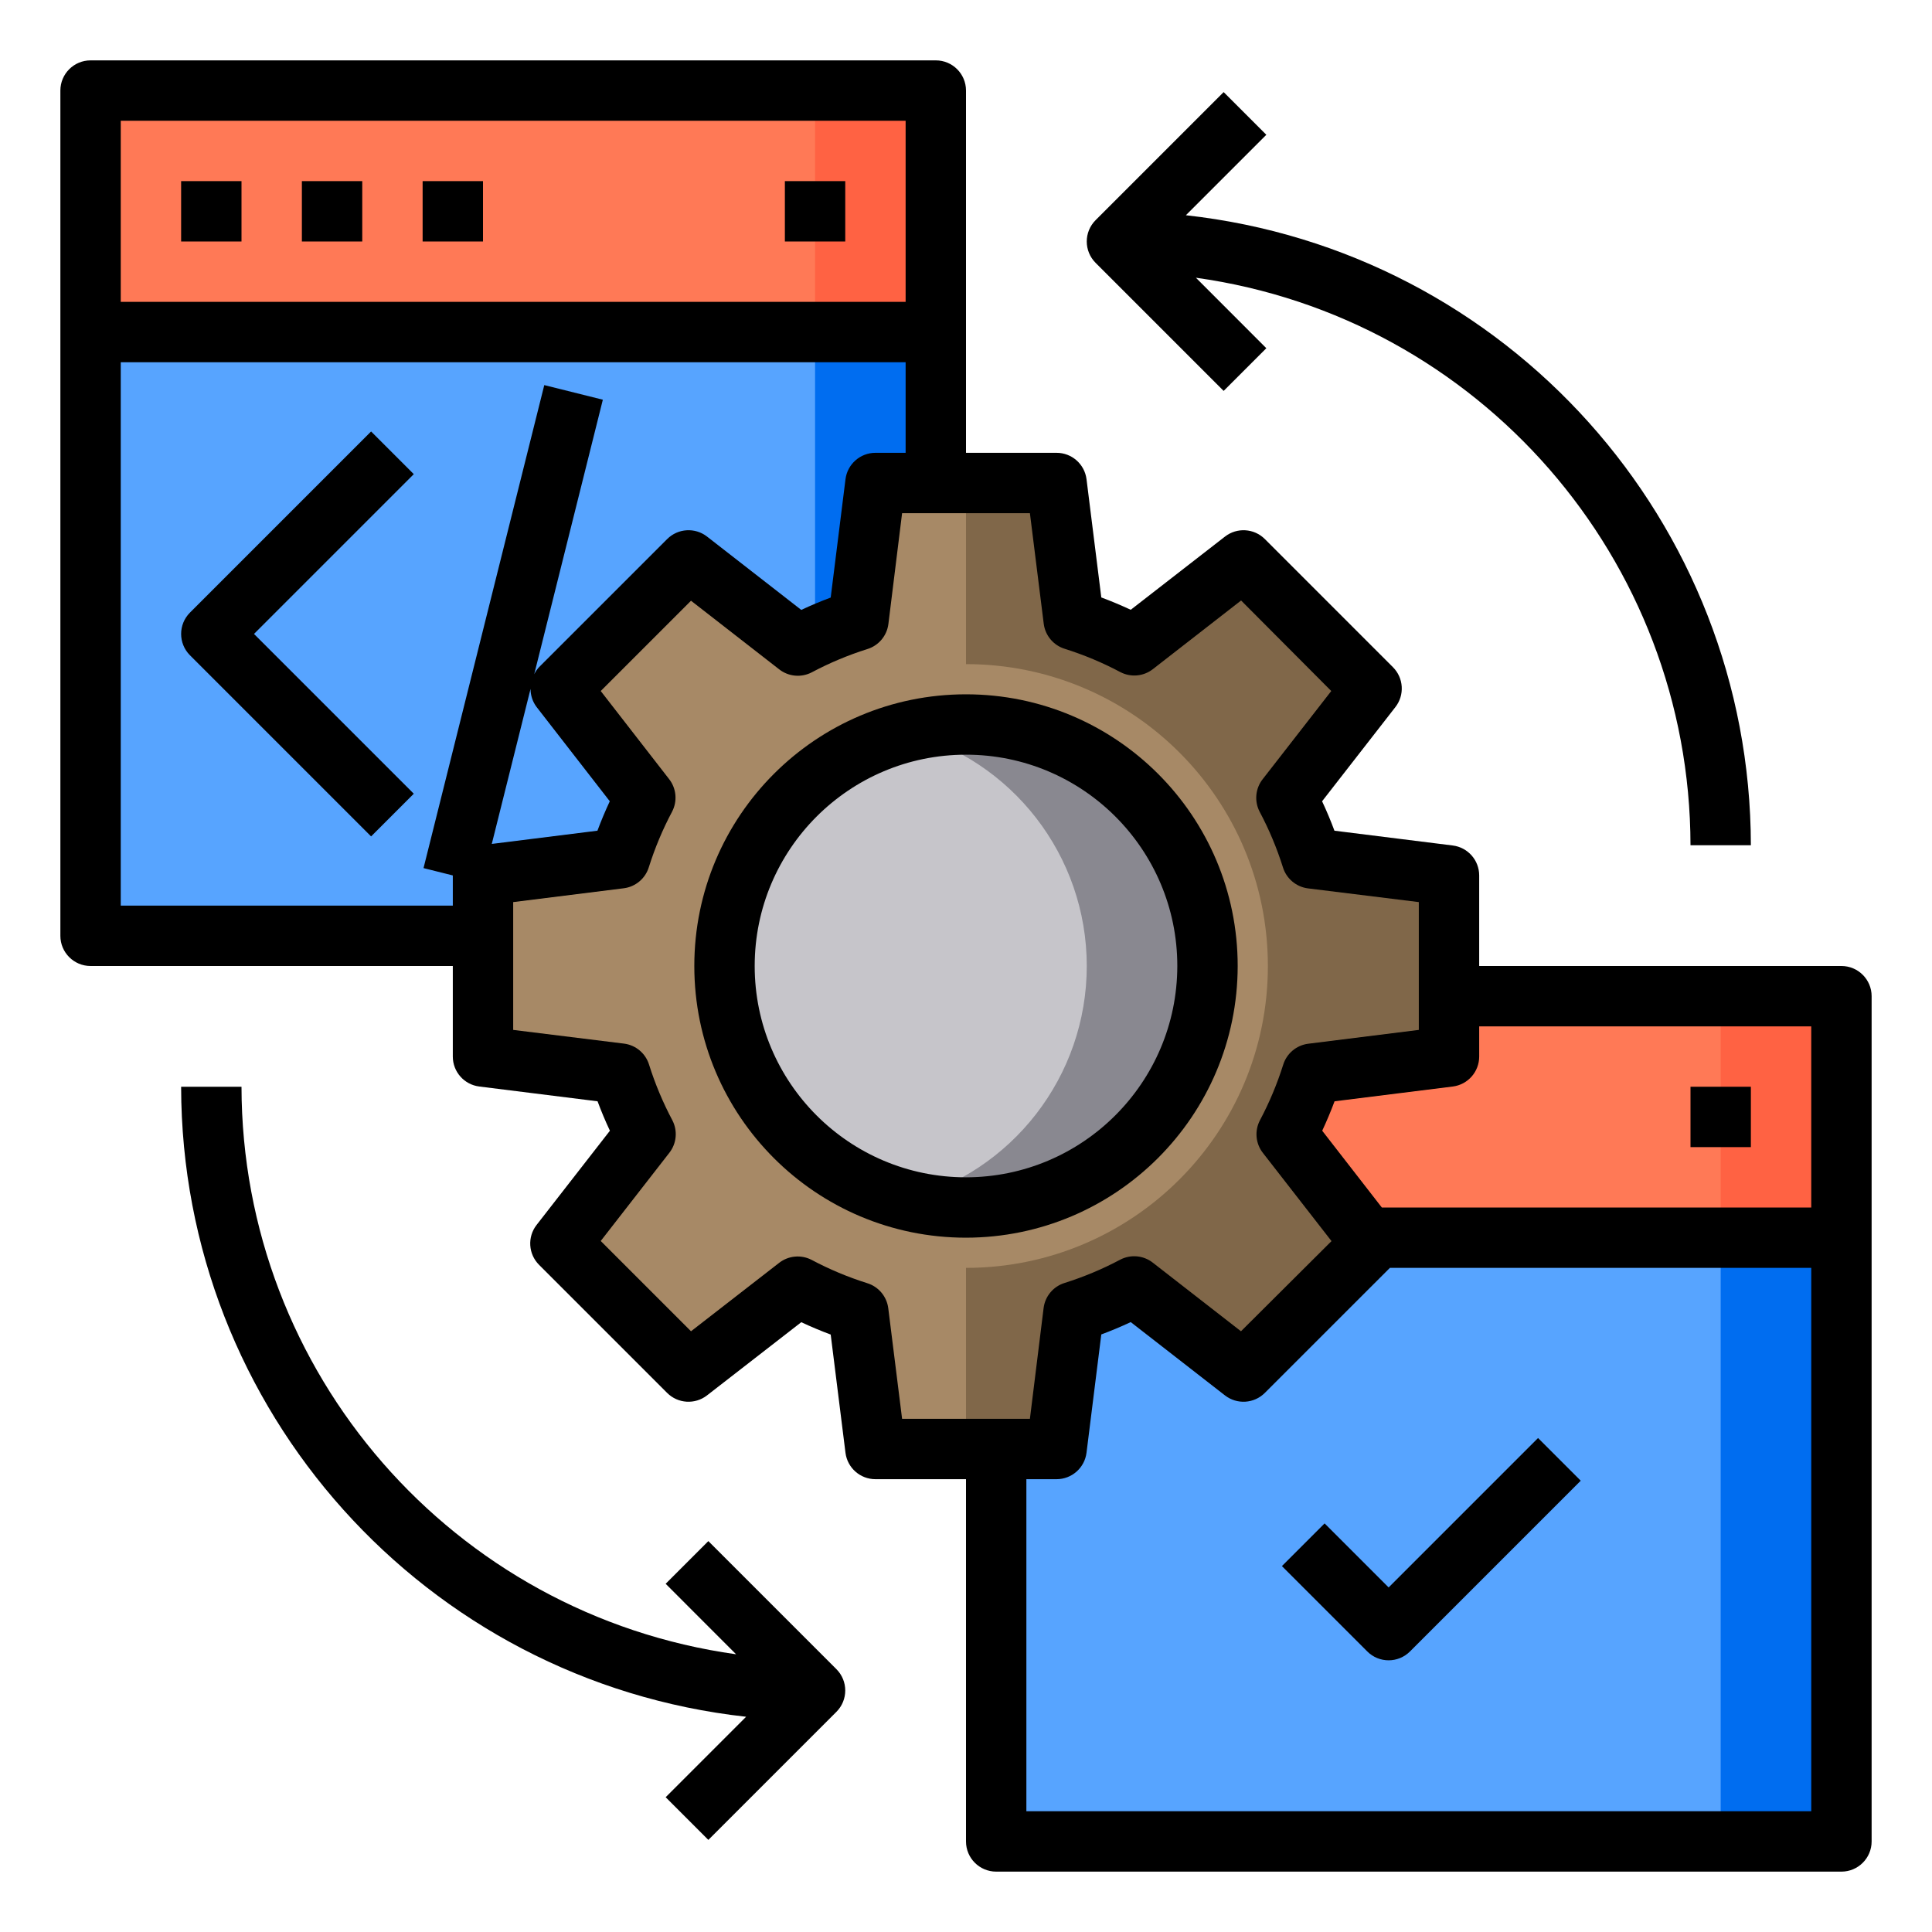
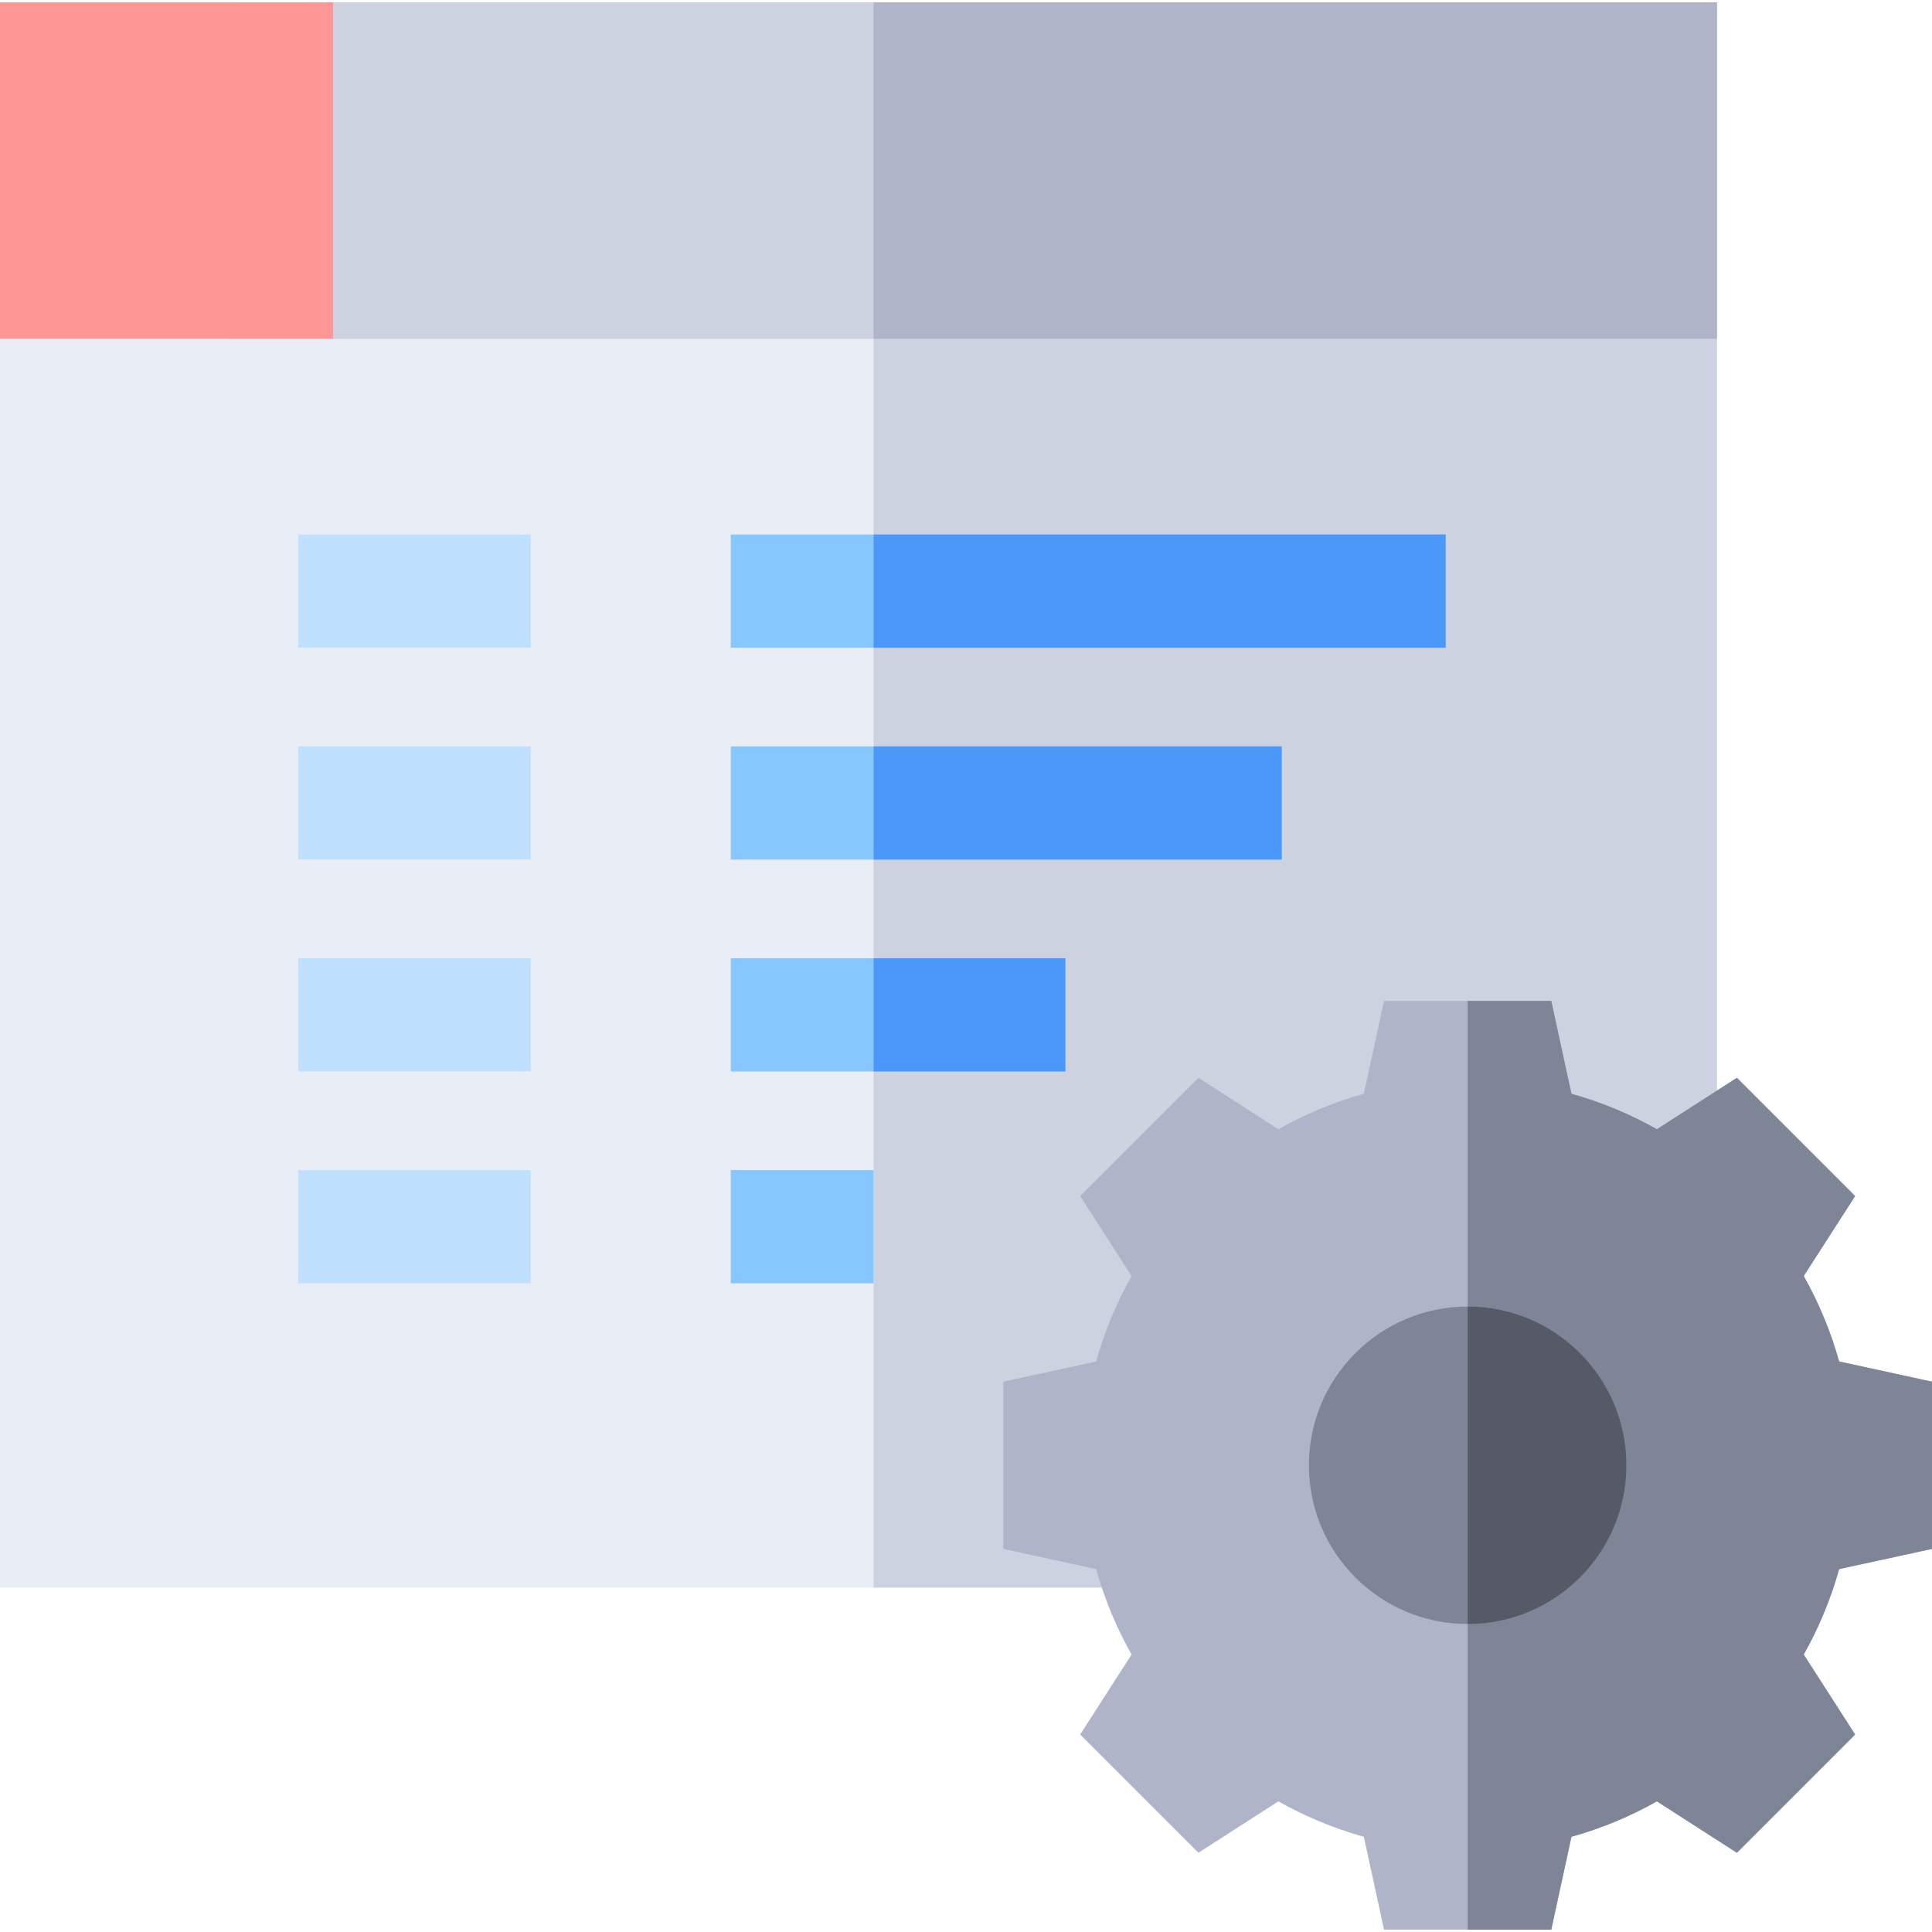
- <svg xmlns="http://www.w3.org/2000/svg" height="512" viewBox="0 0 64 64" width="512">
-   <g id="Web">
-     <path d="m31 3v8h-12-16v-8z" fill="#ff7956" />
-     <path d="m19 11h-16v20h13v-2l4.54-.57a11.41 11.41 0 0 1 .65-1.62c.06-.13.12-.26.19-.39l-2.82-3.61 4.25-4.25 3.61 2.82a11.843 11.843 0 0 1 2.01-.84l.57-4.54h2v-5z" fill="#57a4ff" />
-     <path d="m27 11h4v20h-4z" fill="#006df0" />
-     <path d="m27 3h4v8h-4z" fill="#ff6243" />
-     <path d="m48 29v6l-4.54.57a11.413 11.413 0 0 1 -.84 2l2.67 3.43.15.19-4.25 4.24-3.62-2.81a11.413 11.413 0 0 1 -2 .84l-.57 4.54h-6l-.57-4.54a11.413 11.413 0 0 1 -2-.84l-3.62 2.81-4.25-4.24 2.82-3.62a11.413 11.413 0 0 1 -.84-2l-4.54-.57v-6l4.54-.57a11.41 11.41 0 0 1 .65-1.62c.06-.13.12-.26.19-.39l-2.82-3.61 4.25-4.25 3.61 2.82a11.843 11.843 0 0 1 2.01-.84l.57-4.54h6l.57 4.54a11.843 11.843 0 0 1 2.01.84l3.61-2.82 4.25 4.25-2.82 3.61a11.843 11.843 0 0 1 .84 2.01z" fill="#a78966" />
-     <circle cx="32" cy="32" fill="#c6c5ca" r="8" />
-     <path d="m40 32a8 8 0 0 1 -8 8 8.239 8.239 0 0 1 -2-.25 8.005 8.005 0 0 0 0-15.5 8.239 8.239 0 0 1 2-.25 8 8 0 0 1 8 8z" fill="#898890" />
-     <path d="m43.46 35.57a11.413 11.413 0 0 1 -.84 2l2.82 3.62-4.25 4.24-3.62-2.81a11.413 11.413 0 0 1 -2 .84l-.57 4.54h-3v-6a10 10 0 0 0 0-20v-6h3l.57 4.54a11.843 11.843 0 0 1 2.01.84l.42-.33 3.19-2.49 4.25 4.25-2.82 3.61a11.843 11.843 0 0 1 .84 2.01l4.54.57v6z" fill="#806749" />
-     <path d="m61 41v20h-28v-13h2l.57-4.54a11.413 11.413 0 0 0 2-.84l3.62 2.81 4.25-4.24-.15-.19z" fill="#57a4ff" />
-     <path d="m61 33v8h-15.71l-2.67-3.43a11.413 11.413 0 0 0 .84-2l4.54-.57v-2z" fill="#ff7956" />
-     <path d="m57 41h4v20h-4z" fill="#006df0" />
-     <path d="m57 33h4v8h-4z" fill="#ff6243" />
-     <path d="m6 6h2v2h-2z" />
-     <path d="m10 6h2v2h-2z" />
-     <path d="m14 6h2v2h-2z" />
-     <path d="m26 6h2v2h-2z" />
-     <path d="m61 32h-12v-3a1 1 0 0 0 -.876-.992l-3.919-.49q-.181-.489-.409-.975l2.429-3.121a1 1 0 0 0 -.082-1.321l-4.243-4.244a1 1 0 0 0 -1.321-.082l-3.122 2.425q-.486-.227-.975-.409l-.49-3.919a1 1 0 0 0 -.992-.872h-3v-12a1 1 0 0 0 -1-1h-28a1 1 0 0 0 -1 1v28a1 1 0 0 0 1 1h12v3a1 1 0 0 0 .876.992l3.919.49q.181.489.409.975l-2.429 3.121a1 1 0 0 0 .082 1.321l4.243 4.243a1 1 0 0 0 1.321.082l3.122-2.424q.486.227.975.409l.49 3.919a1 1 0 0 0 .992.872h3v12a1 1 0 0 0 1 1h28a1 1 0 0 0 1-1v-28a1 1 0 0 0 -1-1zm-1 2v6h-14.225l-1.975-2.543q.227-.486.409-.975l3.919-.49a1 1 0 0 0 .872-.992v-1zm-30-30v6h-26v-6zm-26 26v-18h26v3h-1a1 1 0 0 0 -.992.876l-.49 3.919q-.489.181-.975.409l-3.121-2.429a1 1 0 0 0 -1.321.082l-4.244 4.243a.972.972 0 0 0 -.16.234l2.273-9.093-1.94-.484-4 16 .97.243v1zm13.575-7.18a.994.994 0 0 0 .2.6l2.425 3.123q-.227.486-.409.975l-3.5.438zm11.85 20.517a1 1 0 0 0 -.7-.831 10.926 10.926 0 0 1 -1.838-.77 1 1 0 0 0 -1.08.1l-2.916 2.264-2.991-2.991 2.272-2.92a1 1 0 0 0 .1-1.08 10.926 10.926 0 0 1 -.77-1.838 1 1 0 0 0 -.831-.7l-3.671-.454v-4.234l3.663-.458a1 1 0 0 0 .831-.7 10.926 10.926 0 0 1 .77-1.838 1 1 0 0 0 -.1-1.08l-2.264-2.916 2.991-2.991 2.92 2.272a1 1 0 0 0 1.08.1 10.926 10.926 0 0 1 1.838-.77 1 1 0 0 0 .7-.831l.454-3.671h4.234l.458 3.663a1 1 0 0 0 .7.831 10.926 10.926 0 0 1 1.838.77 1 1 0 0 0 1.08-.1l2.92-2.272 2.987 2.999-2.272 2.92a1 1 0 0 0 -.1 1.08 10.926 10.926 0 0 1 .77 1.838 1 1 0 0 0 .831.7l3.671.454v4.234l-3.663.458a1 1 0 0 0 -.831.7 10.926 10.926 0 0 1 -.77 1.838 1 1 0 0 0 .1 1.08l2.272 2.92-2.999 2.987-2.92-2.272a1 1 0 0 0 -1.08-.1 10.926 10.926 0 0 1 -1.838.77 1 1 0 0 0 -.7.831l-.454 3.671h-4.234zm4.575 16.663v-11h1a1 1 0 0 0 .992-.876l.49-3.919q.489-.181.975-.409l3.121 2.428a1 1 0 0 0 1.321-.082l4.143-4.142h13.958v18z" />
-     <path d="m56 36h2v2h-2z" />
-     <path d="m40.535 12.949 1.414-1.414-2.333-2.335a19.013 19.013 0 0 1 16.384 18.8h2a21.026 21.026 0 0 0 -18.716-20.87l2.665-2.665-1.414-1.414-4.242 4.242a1 1 0 0 0 0 1.414z" />
-     <path d="m23.465 51.051-1.414 1.414 2.333 2.335a19.013 19.013 0 0 1 -16.384-18.8h-2a21.026 21.026 0 0 0 18.716 20.87l-2.665 2.665 1.414 1.414 4.242-4.242a1 1 0 0 0 0-1.414z" />
-     <path d="m12.293 14.293-6 6a1 1 0 0 0 0 1.414l6 6 1.414-1.414-5.293-5.293 5.293-5.293z" />
-     <path d="m46 52.586-2.121-2.121-1.414 1.414 2.828 2.828a1 1 0 0 0 1.414 0l5.657-5.657-1.414-1.414z" />
-     <path d="m41 32a9 9 0 1 0 -9 9 9.01 9.01 0 0 0 9-9zm-9 7a7 7 0 1 1 7-7 7.009 7.009 0 0 1 -7 7z" />
+ <svg xmlns="http://www.w3.org/2000/svg" id="Capa_1" enable-background="new 0 0 512 512" height="512" viewBox="0 0 512 512" width="512">
+   <path id="XMLID_621_" d="m0 .626h455v420.082h-455z" fill="#e9edf5" />
+   <path id="XMLID_579_" d="m231.511.626h223.489v420.082h-223.489z" fill="#cdd2e1" />
+   <path id="XMLID_496_" d="m61.615.626h393.385v89.163h-393.385z" fill="#cdd2e1" />
+   <path id="XMLID_495_" d="m0 .626h88.275v89.163h-88.275z" fill="#ff9696" />
+   <path id="XMLID_494_" d="m231.511.626h223.489v89.163h-223.489z" fill="#afb4c8" />
+   <g fill="#bfe1ff">
+     <path id="XMLID_1114_" d="m79.033 141.656h61.628v30h-61.628z" />
+     <path id="XMLID_1113_" d="m79.033 197.799h61.628v30h-61.628z" />
+     <path id="XMLID_1112_" d="m79.033 253.943h61.628v30h-61.628z" />
+     <path id="XMLID_1111_" d="m79.033 310.086h61.628v30h-61.628z" />
  </g>
+   <path id="XMLID_1367_" d="m512 410.477v-44.322l-24.608-5.35c-2.227-7.985-5.399-15.574-9.388-22.642l13.623-21.192-31.34-31.34-21.192 13.623c-7.068-3.989-14.657-7.162-22.642-9.388l-5.35-24.608h-44.322l-5.35 24.608c-7.985 2.227-15.574 5.399-22.642 9.388l-21.192-13.623-31.34 31.34 13.623 21.192c-3.989 7.068-7.162 14.657-9.388 22.642l-24.608 5.35v44.322l24.608 5.35c2.227 7.985 5.399 15.574 9.388 22.642l-13.623 21.192 31.34 31.34 21.192-13.623c7.068 3.989 14.657 7.162 22.642 9.388l5.35 24.608h44.322l5.35-24.608c7.985-2.227 15.574-5.399 22.642-9.388l21.192 13.623 31.34-31.34-13.623-21.192c3.989-7.068 7.162-14.657 9.388-22.642z" fill="#afb4c8" />
+   <circle id="XMLID_1407_" cx="388.942" cy="388.316" fill="#7e8596" r="42.06" />
+   <path id="XMLID_1109_" d="m193.667 141.656h189.447v30h-189.447z" fill="#87c7ff" />
+   <path id="XMLID_1108_" d="m193.667 197.799h146v30h-146z" fill="#87c7ff" />
+   <path id="XMLID_1107_" d="m193.667 253.943h88.667v30h-88.667z" fill="#87c7ff" />
+   <path id="XMLID_1106_" d="m193.667 310.086h37.844v30h-37.844z" fill="#87c7ff" />
+   <path id="XMLID_390_" d="m231.511 141.656h151.603v30h-151.603z" fill="#4a98f7" />
+   <path id="XMLID_414_" d="m231.511 197.799h108.156v30h-108.156z" fill="#4a98f7" />
+   <path id="XMLID_415_" d="m231.511 253.943h50.823v30h-50.823z" fill="#4a98f7" />
+   <path id="XMLID_917_" d="m512 410.477v-44.322l-24.608-5.35c-2.227-7.985-5.4-15.574-9.388-22.642l13.623-21.192-31.34-31.34-21.192 13.623c-7.068-3.989-14.657-7.162-22.642-9.388l-5.35-24.608h-22.161v246.116h22.161l5.35-24.608c7.985-2.227 15.574-5.4 22.642-9.388l21.192 13.623 31.34-31.34-13.623-21.192c3.989-7.068 7.162-14.657 9.388-22.642z" fill="#7e8596" />
+   <path id="XMLID_920_" d="m388.942 346.256v84.12c23.229 0 42.06-18.831 42.06-42.06s-18.831-42.06-42.06-42.06z" fill="#555a66" />
</svg>
